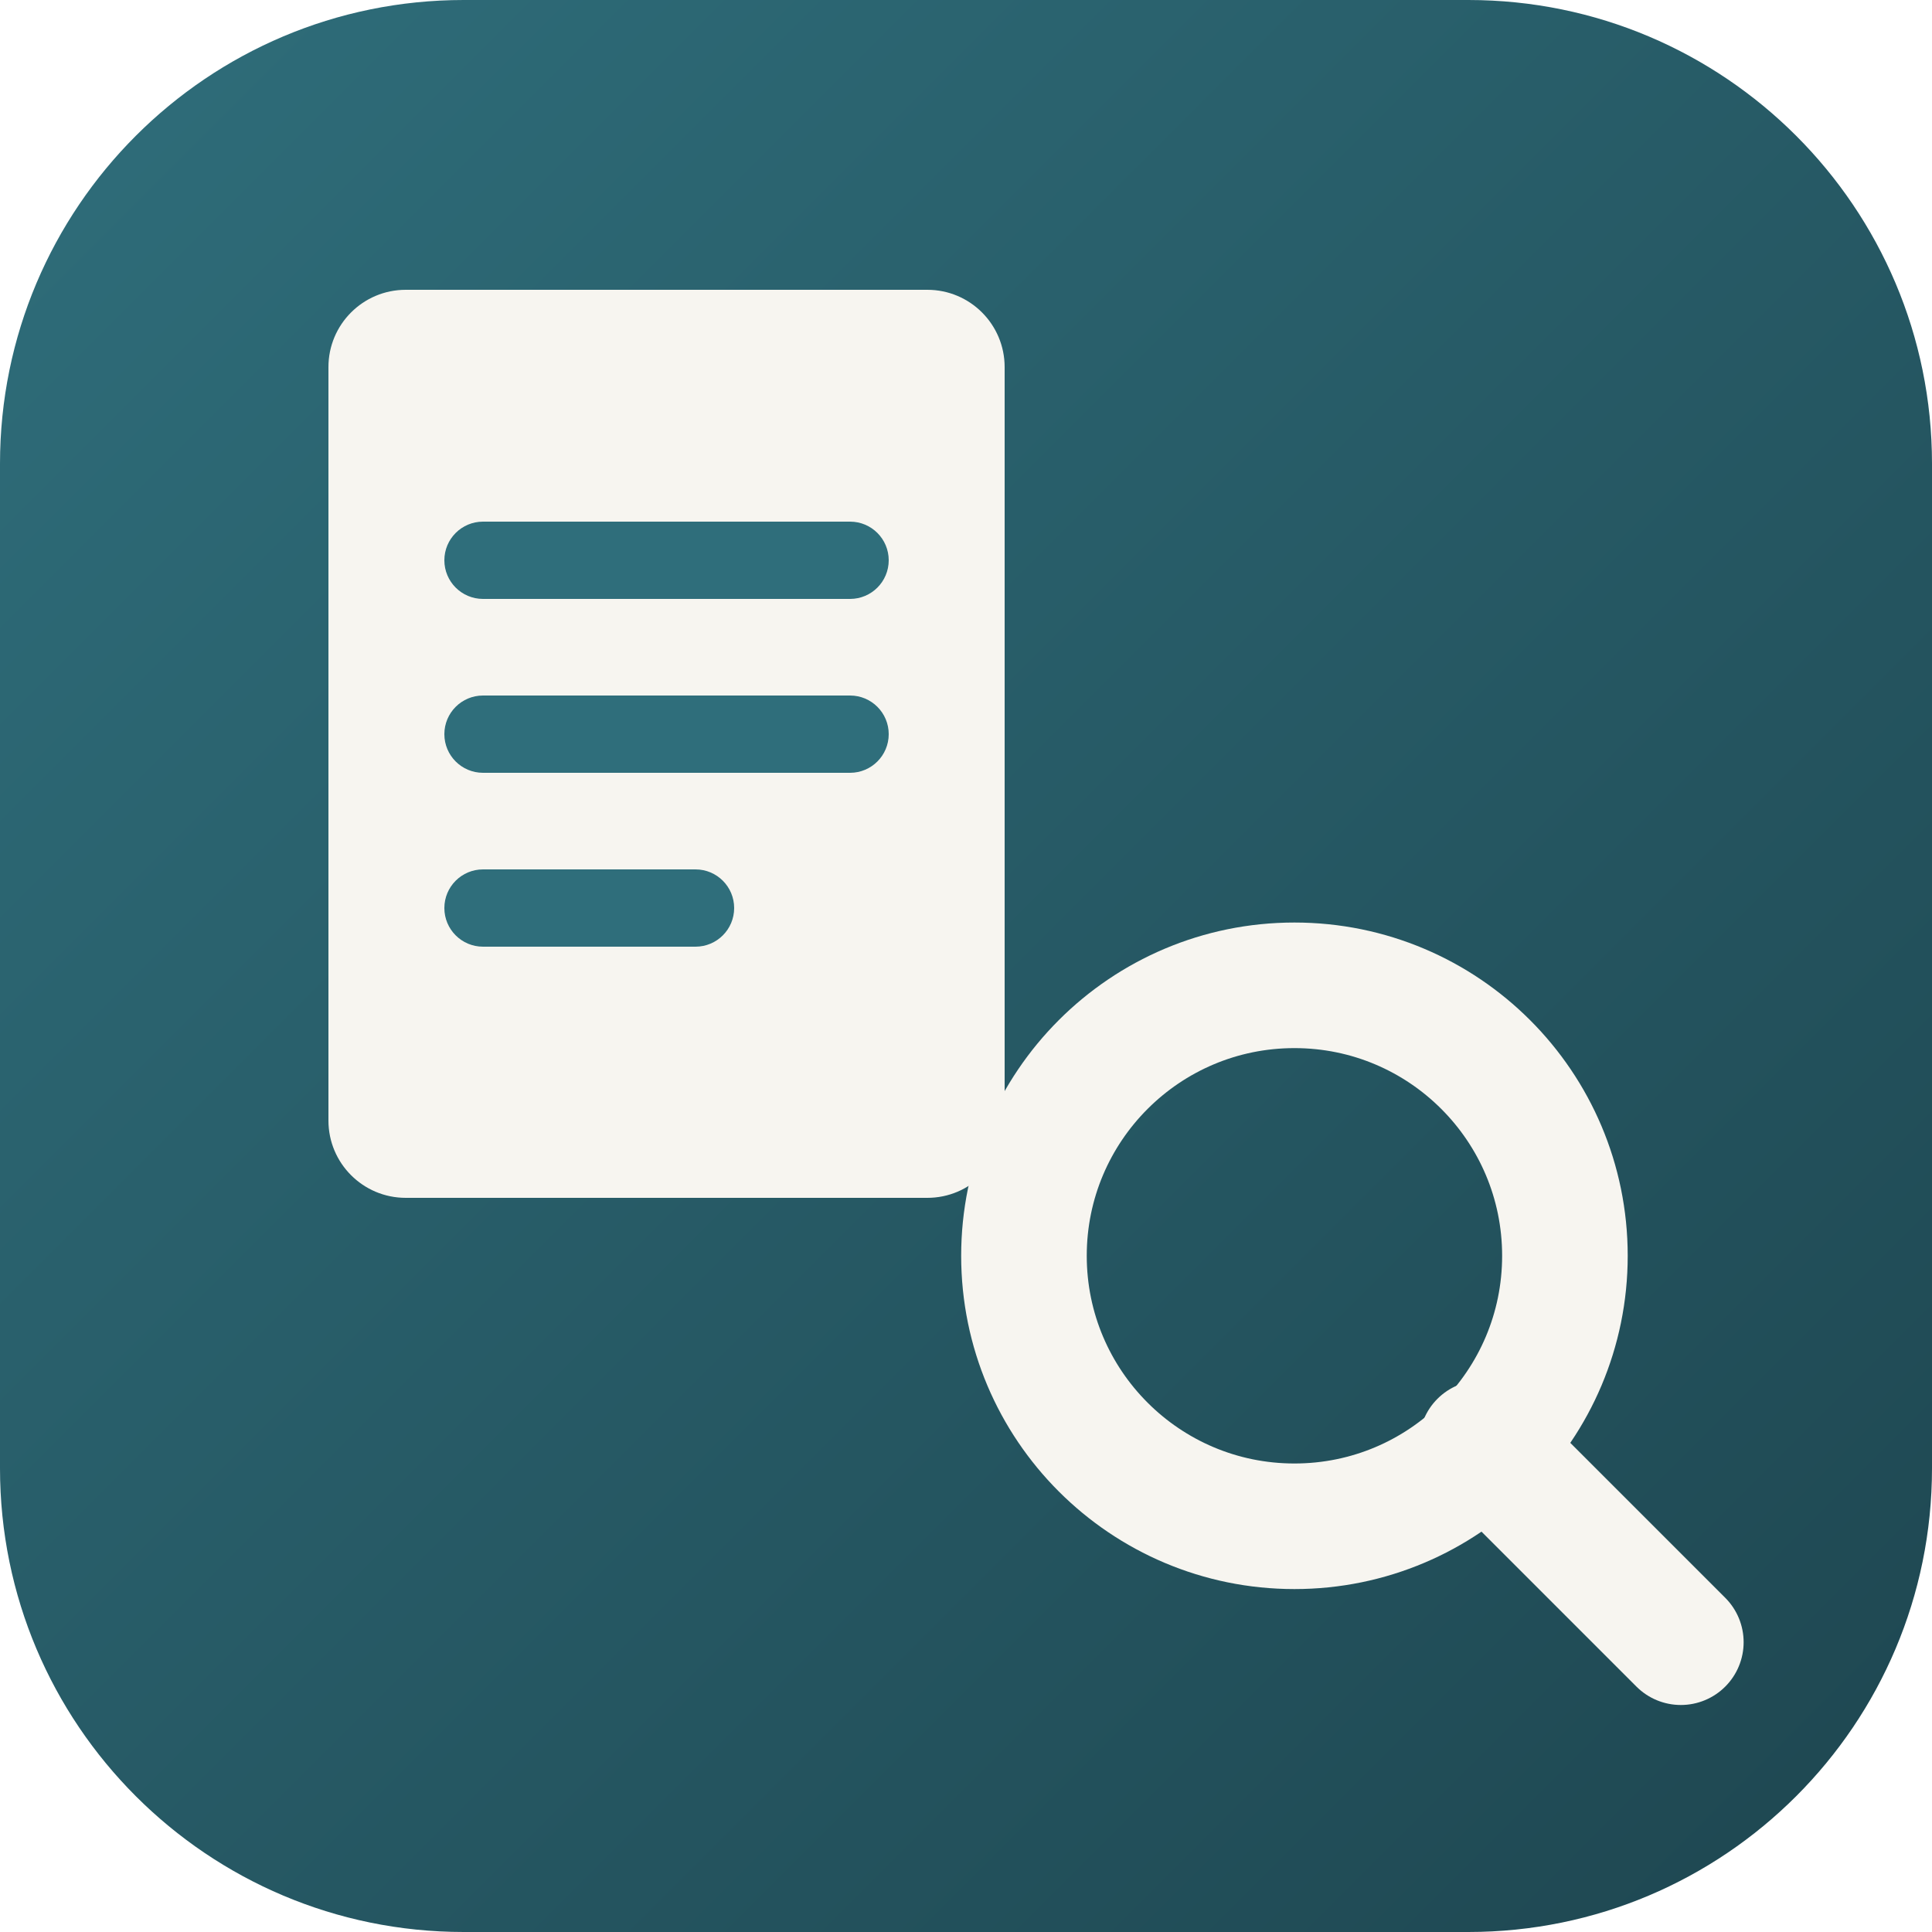
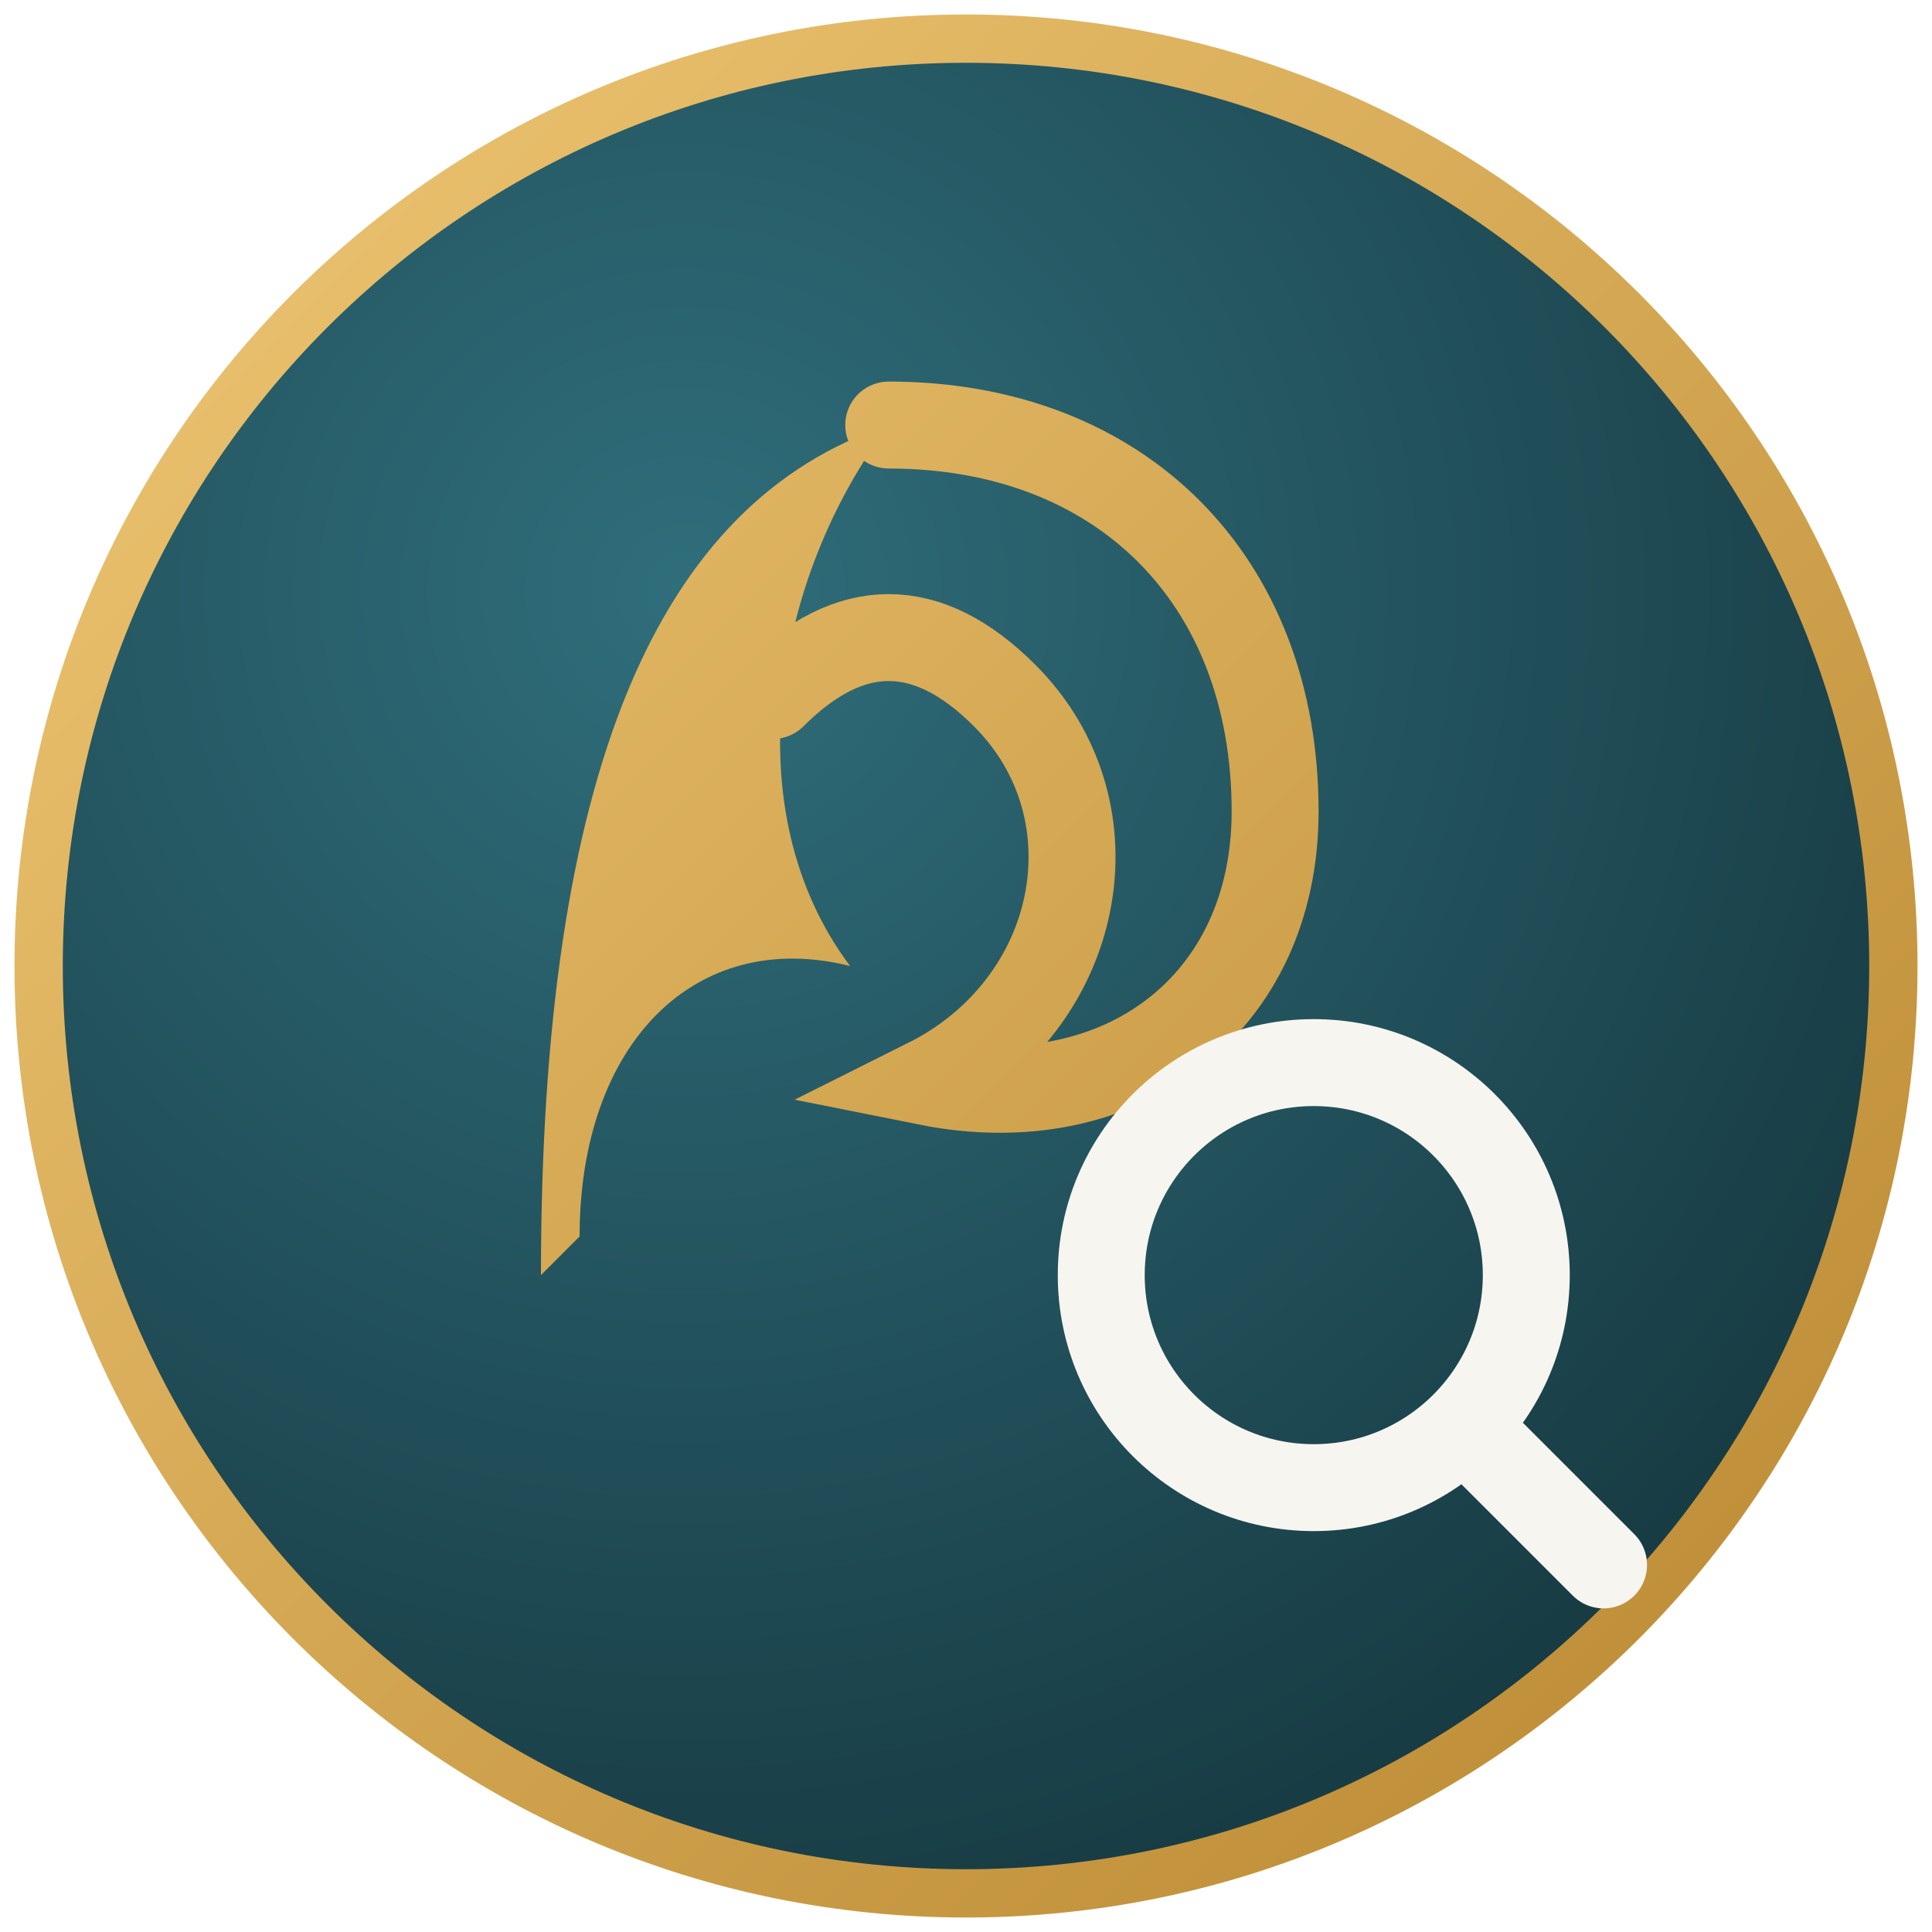
<svg xmlns="http://www.w3.org/2000/svg" viewBox="0 0 100 100" role="img" aria-label="DHRA">
  <defs>
-     <linearGradient id="badge" x1="0" y1="0" x2="100" y2="100" gradientUnits="userSpaceOnUse">
+     <radialGradient id="badge-bg" cx="35%" cy="30%" r="75%">
      <stop offset="0" stop-color="#2f6e7b" />
-       <stop offset="1" stop-color="#1e4650" />
+       <stop offset="1" stop-color="#173a42" />
+     </radialGradient>
+     <linearGradient id="badge-gold" x1="0" y1="0" x2="100" y2="100" gradientUnits="userSpaceOnUse">
+       <stop offset="0" stop-color="#f0c876" />
+       <stop offset="1" stop-color="#b8862f" />
    </linearGradient>
  </defs>
-   <rect width="100" height="100" rx="24" fill="url(#badge)" />
-   <rect x="17" y="15" width="35" height="47" rx="4" fill="#f7f5f0" />
-   <rect x="23" y="27" width="23" height="4" rx="2" fill="#2f6e7b" />
-   <rect x="23" y="36" width="23" height="4" rx="2" fill="#2f6e7b" />
-   <rect x="23" y="45" width="15" height="4" rx="2" fill="#2f6e7b" />
-   <circle cx="67" cy="65" r="14" fill="none" stroke="#f7f5f0" stroke-width="6.5" />
-   <line x1="76.7" y1="74.7" x2="87" y2="85" stroke="#f7f5f0" stroke-width="6.5" stroke-linecap="round" />
+   <circle cx="50" cy="50" r="48" fill="url(#badge-bg)" />
+   <circle cx="50" cy="50" r="48" fill="none" stroke="url(#badge-gold)" stroke-width="2.5" />
+   <path d="M28 66 C28 40, 34 26, 46 22 C40 30, 38 42, 44 50 C36 48, 30 54, 30 64 Z" fill="url(#badge-gold)" />
+   <path d="M46 22 C58 22, 66 30, 66 42 C66 52, 58 58, 48 56 C56 52, 58 42, 52 36 C48 32, 44 32, 40 36" fill="none" stroke="url(#badge-gold)" stroke-width="4.5" stroke-linecap="round" />
+   <circle cx="68" cy="66" r="11" fill="none" stroke="#f7f5f0" stroke-width="4.5" />
+   <line x1="75.8" y1="73.8" x2="83" y2="81" stroke="#f7f5f0" stroke-width="4.5" stroke-linecap="round" />
</svg>
